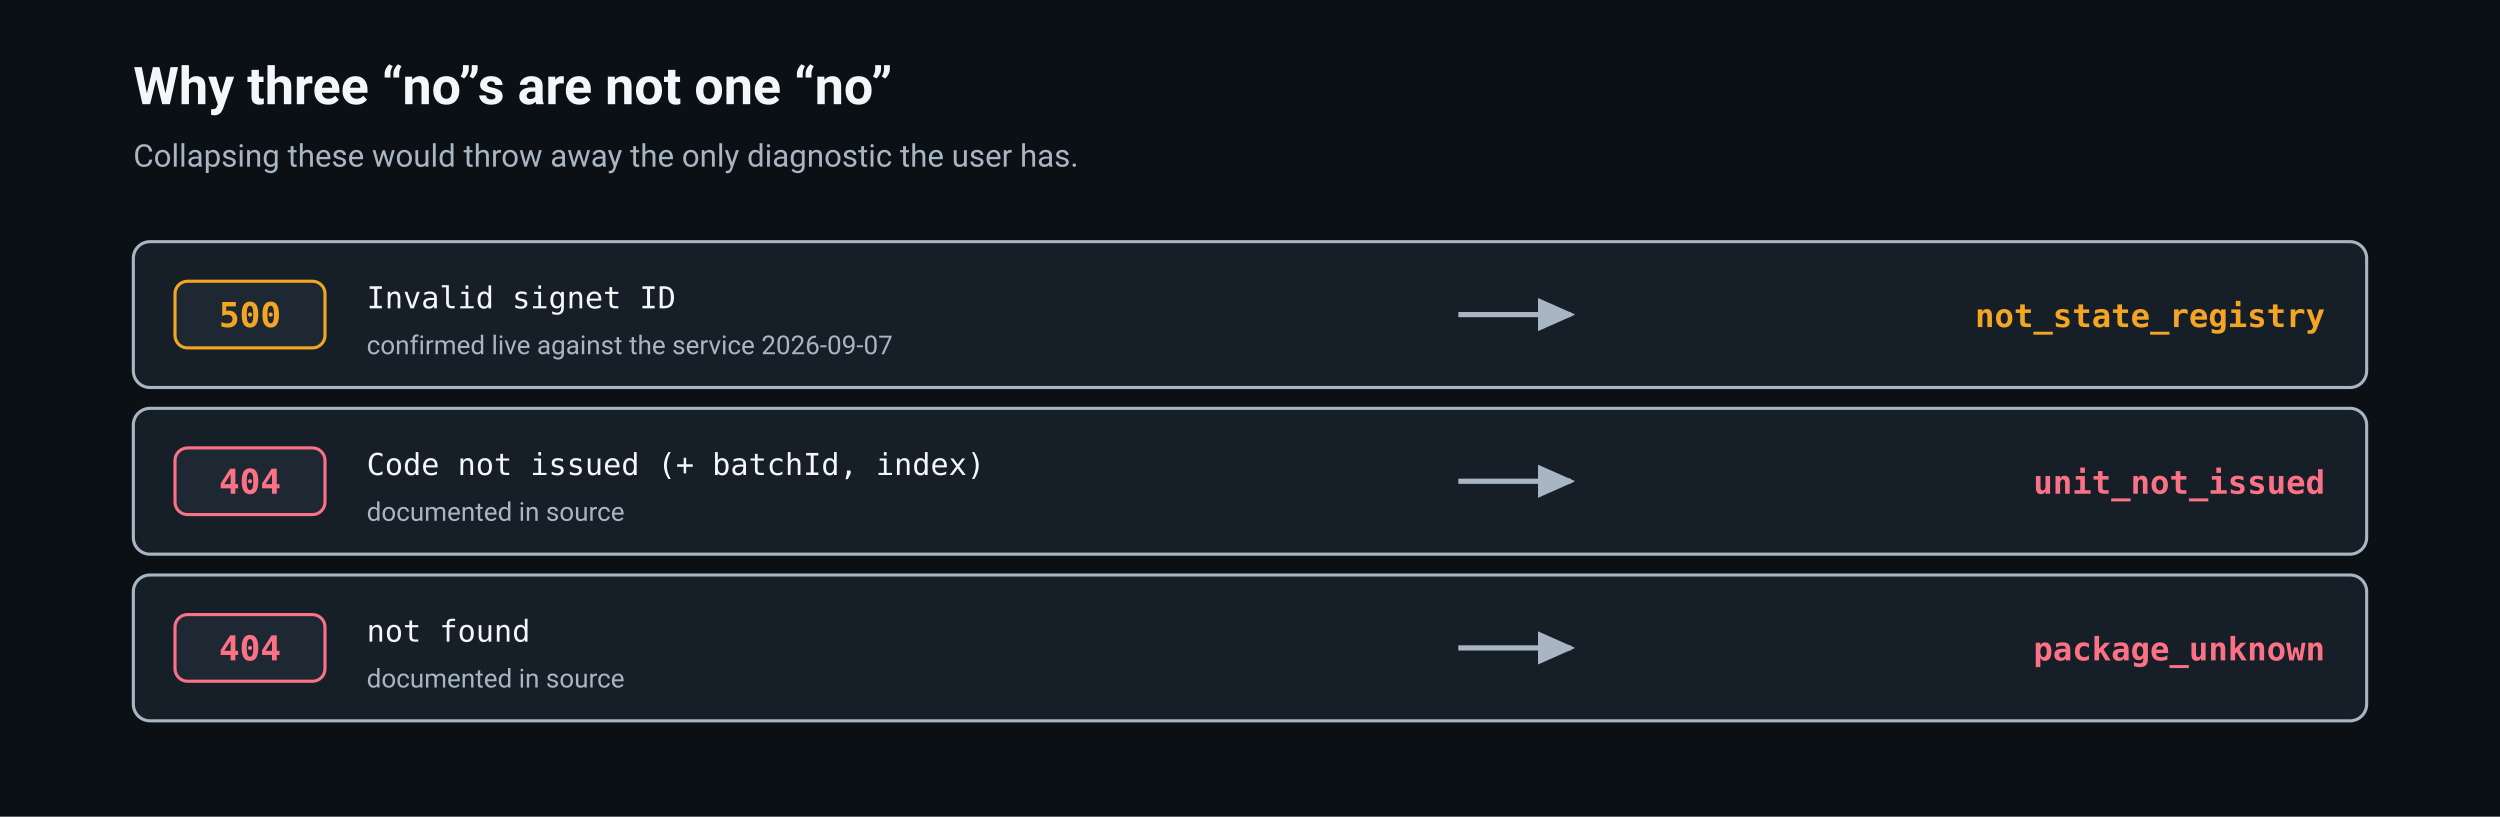
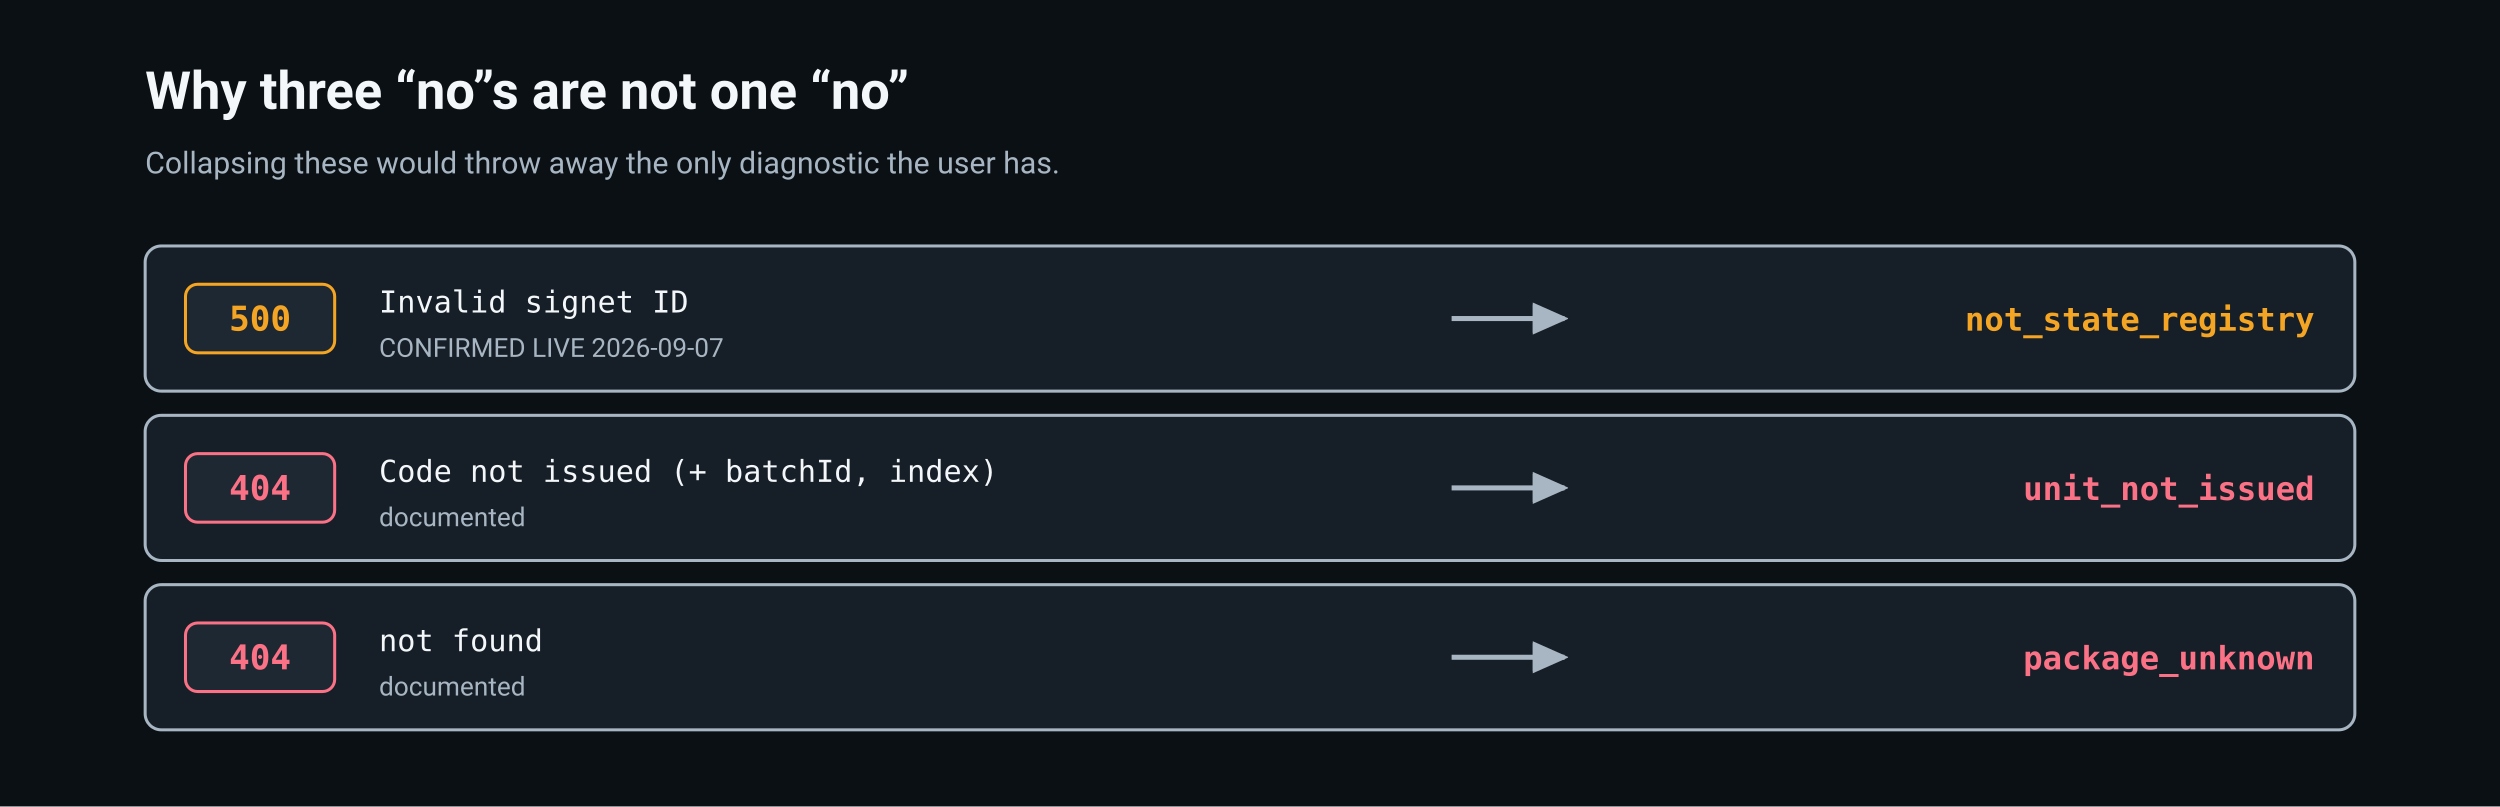
- <svg xmlns="http://www.w3.org/2000/svg" viewBox="0 0 1200 392" width="1200" height="392" role="img" aria-labelledby="trs drs" font-family="ui-sans-serif,system-ui,-apple-system,Segoe UI,Roboto,Helvetica,Arial,sans-serif">
-   <rect width="1200" height="392" fill="#0B1015" />
-   <text x="64" y="50" fill="#F3F7F9" font-size="25" font-weight="600">Why three “no”s are not one “no”</text>
-   <text x="64" y="80" fill="#A7B6C2" font-size="15">Collapsing these would throw away the only diagnostic the user has.</text>
-   <rect x="64" y="116" width="1072" height="70" rx="8" fill="#161E27" stroke="#A7B6C2" stroke-width="1.5" />
-   <rect x="84" y="135" width="72" height="32" rx="6" fill="#1E2833" stroke="#F5A524" stroke-width="1.5" />
-   <text x="120" y="157" fill="#F5A524" font-size="16.5" font-weight="600" text-anchor="middle" font-family="ui-monospace,SFMono-Regular,Menlo,monospace">500</text>
-   <text x="176" y="148" fill="#F3F7F9" font-size="14.5" font-family="ui-monospace,SFMono-Regular,Menlo,monospace">Invalid signet ID</text>
-   <text x="176" y="170" fill="#A7B6C2" font-size="12.5">confirmed live against the service 2026-09-07</text>
-   <line x1="700" y1="151" x2="754" y2="151" stroke="#A7B6C2" stroke-width="2.5" marker-end="url(#ar)" />
-   <text x="1116" y="157" fill="#F5A524" font-size="15.5" font-weight="600" text-anchor="end" font-family="ui-monospace,SFMono-Regular,Menlo,monospace">not_state_registry</text>
-   <rect x="64" y="196" width="1072" height="70" rx="8" fill="#161E27" stroke="#A7B6C2" stroke-width="1.5" />
-   <rect x="84" y="215" width="72" height="32" rx="6" fill="#1E2833" stroke="#FB7185" stroke-width="1.5" />
-   <text x="120" y="237" fill="#FB7185" font-size="16.5" font-weight="600" text-anchor="middle" font-family="ui-monospace,SFMono-Regular,Menlo,monospace">404</text>
-   <text x="176" y="228" fill="#F3F7F9" font-size="14.5" font-family="ui-monospace,SFMono-Regular,Menlo,monospace">Code not issued  (+ batchId, index)</text>
-   <text x="176" y="250" fill="#A7B6C2" font-size="12.5">documented in source</text>
-   <line x1="700" y1="231" x2="754" y2="231" stroke="#A7B6C2" stroke-width="2.5" marker-end="url(#ar)" />
-   <text x="1116" y="237" fill="#FB7185" font-size="15.5" font-weight="600" text-anchor="end" font-family="ui-monospace,SFMono-Regular,Menlo,monospace">unit_not_issued</text>
-   <rect x="64" y="276" width="1072" height="70" rx="8" fill="#161E27" stroke="#A7B6C2" stroke-width="1.5" />
-   <rect x="84" y="295" width="72" height="32" rx="6" fill="#1E2833" stroke="#FB7185" stroke-width="1.5" />
-   <text x="120" y="317" fill="#FB7185" font-size="16.5" font-weight="600" text-anchor="middle" font-family="ui-monospace,SFMono-Regular,Menlo,monospace">404</text>
-   <text x="176" y="308" fill="#F3F7F9" font-size="14.5" font-family="ui-monospace,SFMono-Regular,Menlo,monospace">not found</text>
-   <text x="176" y="330" fill="#A7B6C2" font-size="12.5">documented in source</text>
-   <line x1="700" y1="311" x2="754" y2="311" stroke="#A7B6C2" stroke-width="2.5" marker-end="url(#ar)" />
-   <text x="1116" y="317" fill="#FB7185" font-size="15.5" font-weight="600" text-anchor="end" font-family="ui-monospace,SFMono-Regular,Menlo,monospace">package_unknown</text>
+ <svg xmlns="http://www.w3.org/2000/svg" viewBox="0 0 1240 400" width="1240" height="400" role="img" aria-labelledby="trs drs" font-family="ui-sans-serif,system-ui,-apple-system,Segoe UI,Roboto,Helvetica,Arial,sans-serif">
+   <rect width="1240" height="400" fill="#0B1015" />
+   <text x="72" y="54" fill="#F3F7F9" font-size="26" font-weight="600">Why three “no”s are not one “no”</text>
+   <text x="72" y="86" fill="#A7B6C2" font-size="15">Collapsing these would throw away the only diagnostic the user has.</text>
  <defs>
-     <marker id="ar" viewBox="0 0 10 10" refX="9" refY="5" markerWidth="7" markerHeight="7" orient="auto-start-reverse">
+     <marker id="a2" viewBox="0 0 10 10" refX="9" refY="5" markerWidth="7" markerHeight="7" orient="auto-start-reverse">
      <path d="M 0 1 L 9 5 L 0 9 z" fill="#A7B6C2" stroke="#A7B6C2" stroke-width="1" />
    </marker>
  </defs>
+   <rect x="72" y="122" width="1096" height="72" rx="8" fill="#161E27" stroke="#A7B6C2" stroke-width="1.5" />
+   <rect x="92" y="141" width="74" height="34" rx="6" fill="#1E2833" stroke="#F5A524" stroke-width="1.5" />
+   <text x="129" y="164" fill="#F5A524" font-size="17" font-weight="600" text-anchor="middle" font-family="ui-monospace,SFMono-Regular,Menlo,monospace">500</text>
+   <text x="188" y="155" fill="#F3F7F9" font-size="15" font-family="ui-monospace,SFMono-Regular,Menlo,monospace">Invalid signet ID</text>
+   <text x="188" y="177" fill="#A7B6C2" font-size="13">CONFIRMED LIVE 2026-09-07</text>
+   <line x1="720" y1="158" x2="776" y2="158" stroke="#A7B6C2" stroke-width="2.5" marker-end="url(#a2)" />
+   <text x="1148" y="164" fill="#F5A524" font-size="16" font-weight="600" text-anchor="end" font-family="ui-monospace,SFMono-Regular,Menlo,monospace">not_state_registry</text>
+   <rect x="72" y="206" width="1096" height="72" rx="8" fill="#161E27" stroke="#A7B6C2" stroke-width="1.5" />
+   <rect x="92" y="225" width="74" height="34" rx="6" fill="#1E2833" stroke="#FB7185" stroke-width="1.5" />
+   <text x="129" y="248" fill="#FB7185" font-size="17" font-weight="600" text-anchor="middle" font-family="ui-monospace,SFMono-Regular,Menlo,monospace">404</text>
+   <text x="188" y="239" fill="#F3F7F9" font-size="15" font-family="ui-monospace,SFMono-Regular,Menlo,monospace">Code not issued  (+ batchId, index)</text>
+   <text x="188" y="261" fill="#A7B6C2" font-size="13">documented</text>
+   <line x1="720" y1="242" x2="776" y2="242" stroke="#A7B6C2" stroke-width="2.5" marker-end="url(#a2)" />
+   <text x="1148" y="248" fill="#FB7185" font-size="16" font-weight="600" text-anchor="end" font-family="ui-monospace,SFMono-Regular,Menlo,monospace">unit_not_issued</text>
+   <rect x="72" y="290" width="1096" height="72" rx="8" fill="#161E27" stroke="#A7B6C2" stroke-width="1.5" />
+   <rect x="92" y="309" width="74" height="34" rx="6" fill="#1E2833" stroke="#FB7185" stroke-width="1.5" />
+   <text x="129" y="332" fill="#FB7185" font-size="17" font-weight="600" text-anchor="middle" font-family="ui-monospace,SFMono-Regular,Menlo,monospace">404</text>
+   <text x="188" y="323" fill="#F3F7F9" font-size="15" font-family="ui-monospace,SFMono-Regular,Menlo,monospace">not found</text>
+   <text x="188" y="345" fill="#A7B6C2" font-size="13">documented</text>
+   <line x1="720" y1="326" x2="776" y2="326" stroke="#A7B6C2" stroke-width="2.5" marker-end="url(#a2)" />
+   <text x="1148" y="332" fill="#FB7185" font-size="16" font-weight="600" text-anchor="end" font-family="ui-monospace,SFMono-Regular,Menlo,monospace">package_unknown</text>
</svg>
